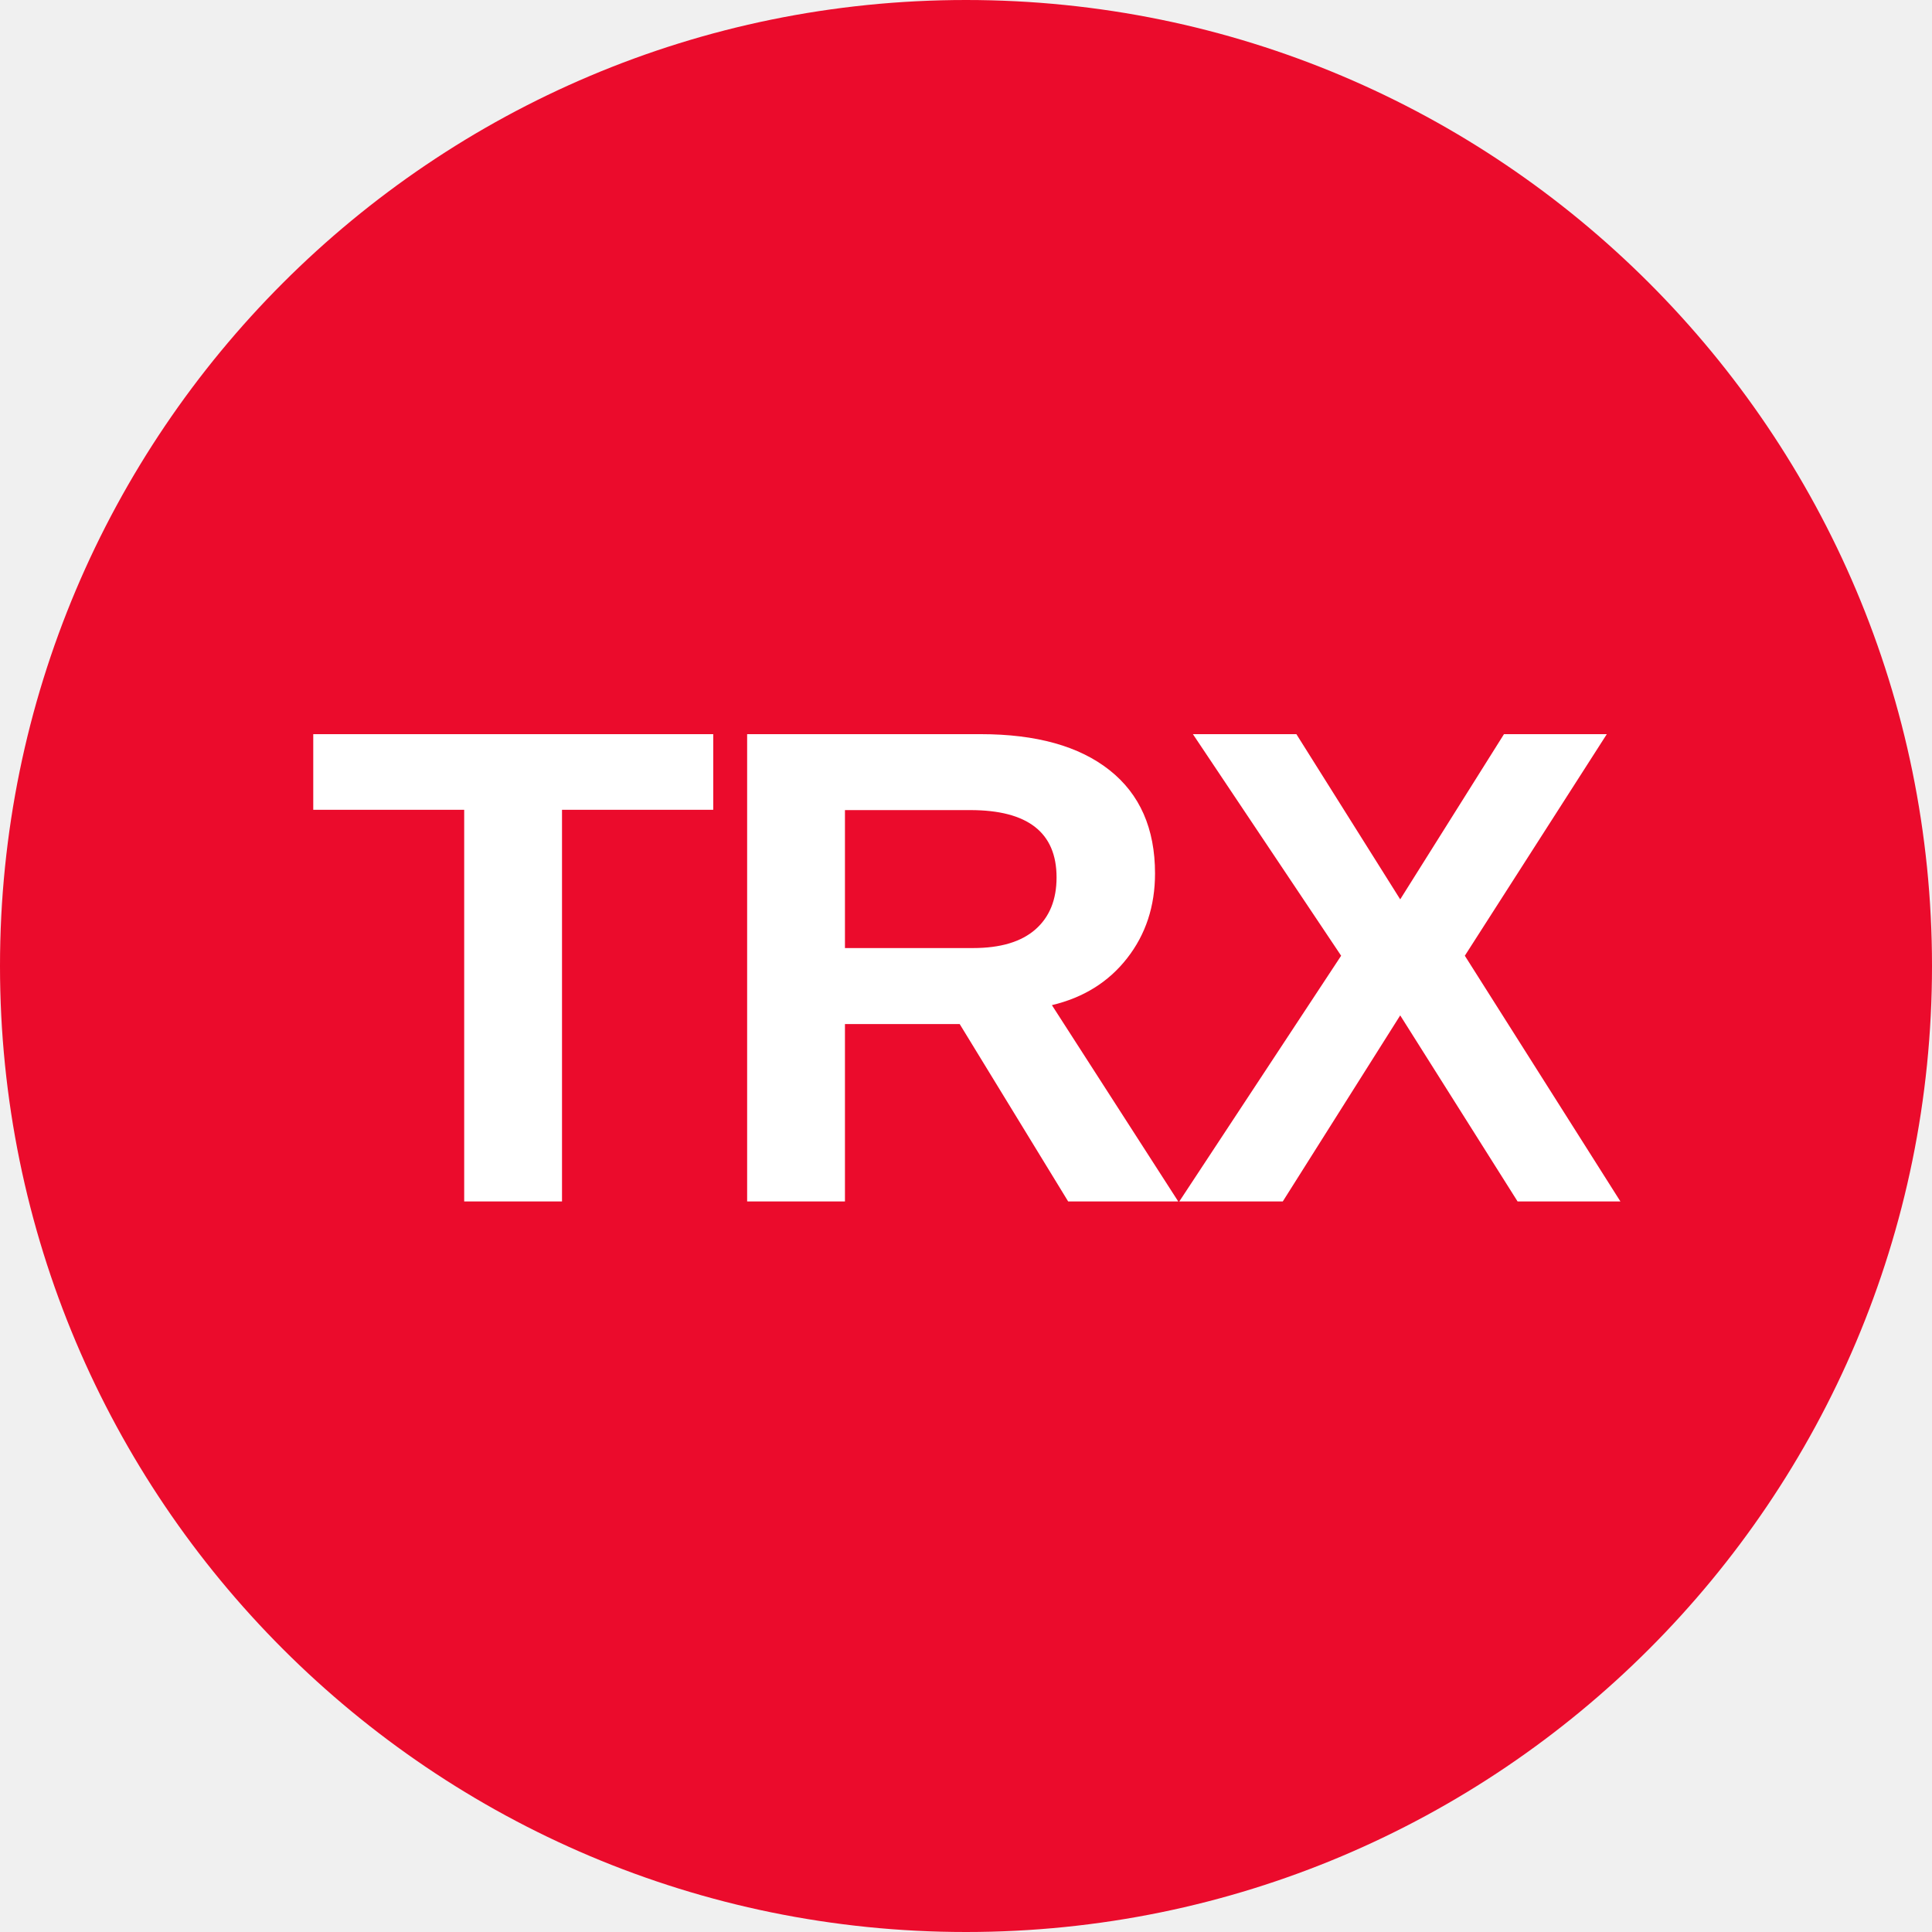
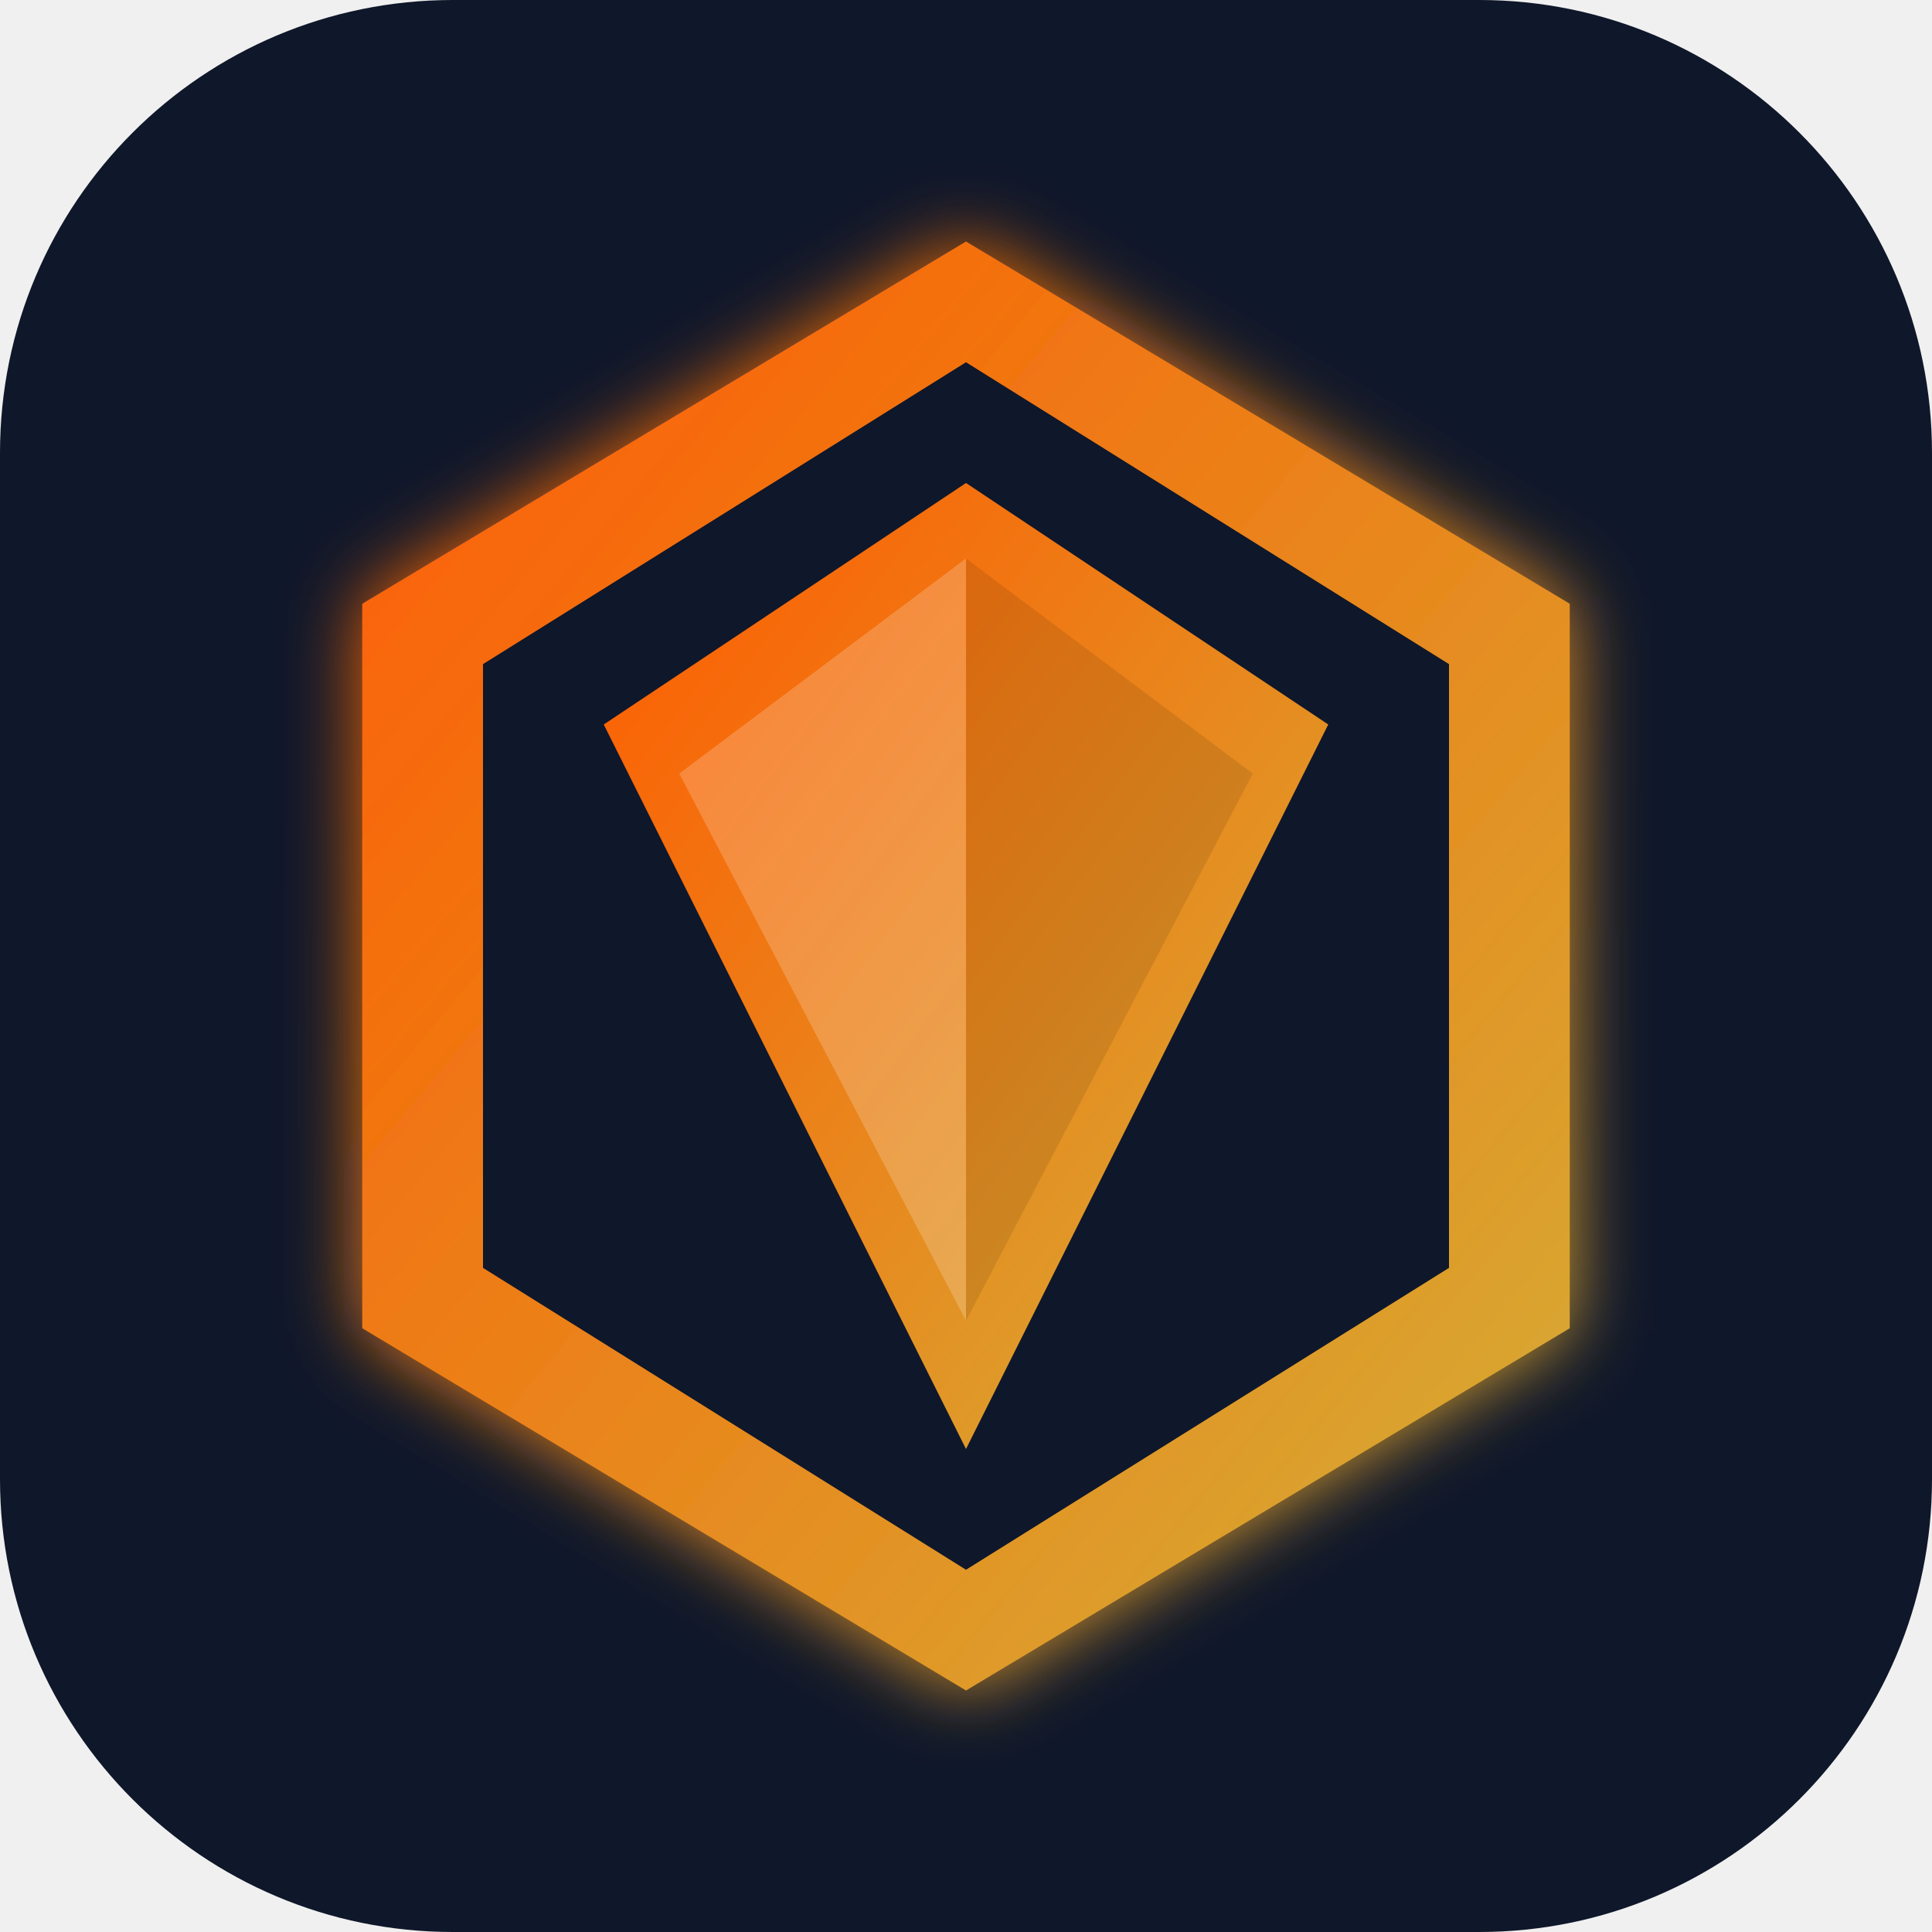
<svg xmlns="http://www.w3.org/2000/svg" viewBox="0 0 512 512">
-   <circle cx="256" cy="256" r="256" fill="#eb0b2c" />
-   <text x="50%" y="50%" font-family="Arial, sans-serif" font-weight="bold" font-size="180" letter-spacing="-5" fill="white" text-anchor="middle" dominant-baseline="central">TRX</text>
+   <defs>
+     <linearGradient id="trxGradient" x1="0%" y1="0%" x2="100%" y2="100%">
+       <stop offset="0%" stop-color="#FF5A00" />
+       <stop offset="100%" stop-color="#D4AF37" />
+     </linearGradient>
+     <filter id="glow" x="-20%" y="-20%" width="140%" height="140%">
+       <feGaussianBlur stdDeviation="10" result="blur" />
+       <feComposite in="SourceGraphic" in2="blur" operator="over" />
+     </filter>
+   </defs>
+   <rect width="512" height="512" rx="120" fill="#0F172A" />
+   <path d="M256 64 L416 160 L416 352 L256 448 L96 352 L96 160 Z" fill="url(#trxGradient)" filter="url(#glow)" />
+   <path d="M256 96 L384 176 L384 336 L256 416 L128 336 L128 176 Z" fill="#0F172A" />
+   <path d="M256 128 L352 192 L256 384 L160 192 Z" fill="url(#trxGradient)" />
+   <path d="M256 148 L256 350 L180 205 Z" fill="#fff" opacity="0.2" />
+   <path d="M256 148 L256 350 L332 205 Z" fill="#000" opacity="0.1" />
</svg>
